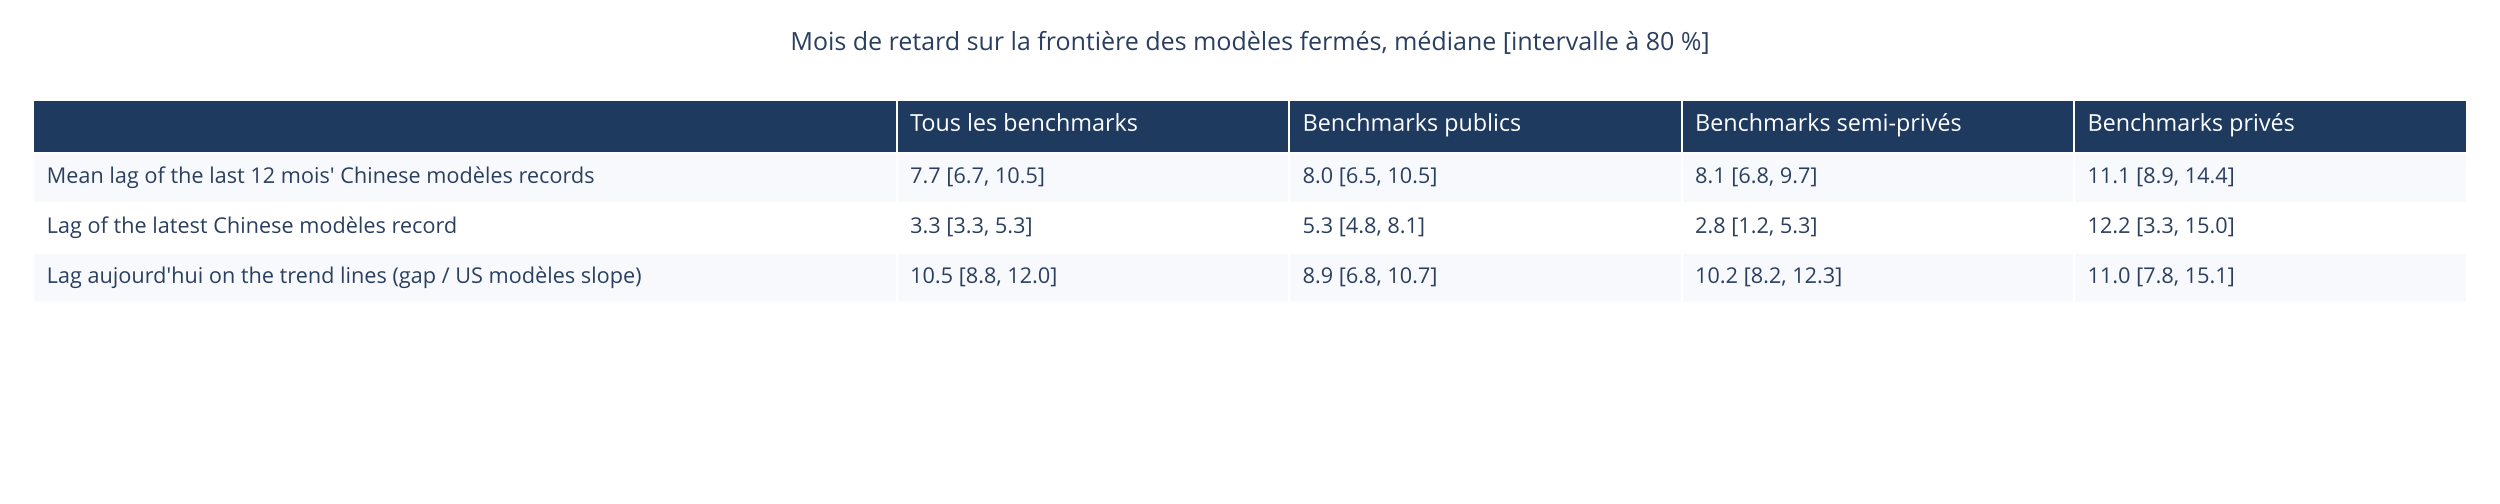
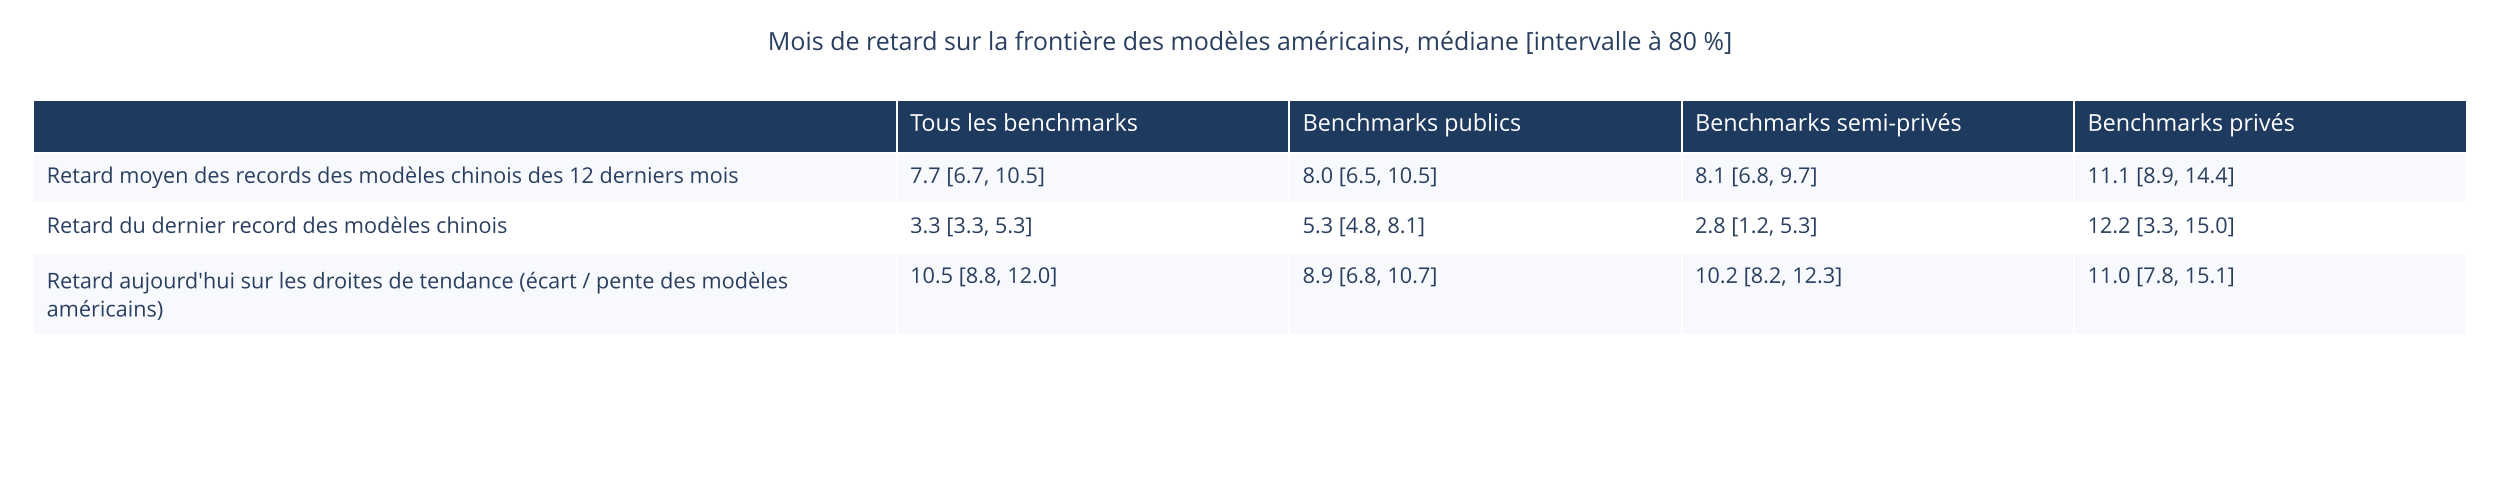
<svg xmlns="http://www.w3.org/2000/svg" class="main-svg" width="1500" height="302" style="" viewBox="0 0 1500 302">
  <rect x="0" y="0" width="1500" height="302" style="fill: rgb(255, 255, 255); fill-opacity: 1;" />
-   <defs id="defs-bbb785">
+   <defs id="defs-fd09d3">
    <g class="clips" />
    <g class="gradients" />
    <g class="patterns" />
  </defs>
  <g class="bglayer" />
  <g class="layer-below">
    <g class="imagelayer" />
    <g class="shapelayer" />
  </g>
  <g class="cartesianlayer" />
  <g class="polarlayer" />
  <g class="smithlayer" />
  <g class="ternarylayer" />
  <g class="geolayer" />
  <g class="funnelarealayer" />
  <g class="pielayer" />
  <g class="iciclelayer" />
  <g class="treemaplayer" />
  <g class="sunburstlayer" />
  <g class="glimages" />
  <g class="table" overflow="visible" width="1500" height="302" transform="" style="box-sizing: content-box; position: absolute; left: 0px; overflow: visible; shape-rendering: crispedges; pointer-events: all;">
-     <g class="table-control-view" transform="translate(20,60)" clip-path="url(#clipbbb785_scrollAreaBottomClip_447c3ctrue)" style="box-sizing: content-box;">
+     <g class="table-control-view" transform="translate(20,60)" clip-path="url(#clipfd09d3_scrollAreaBottomClip_49b5b6true)" style="box-sizing: content-box;">
      <rect class="scroll-background" fill="none" width="1460" height="232" />
-       <g class="y-column" transform="" clip-path="url(#clipbbb785_columnBoundaryClippath_447c3ctrue_0)">
+       <g class="y-column" transform="" clip-path="url(#clipfd09d3_columnBoundaryClippath_49b5b6true_0)">
        <g class="column-block" id="cells1" transform="" style="cursor: default;">
          <g class="column-cells">
            <g class="column-cell" transform="translate(0,32)">
              <rect class="cell-rect" width="518.065" stroke-width="1" style="stroke: rgb(255, 255, 255); stroke-opacity: 1; fill: rgb(247, 249, 252); fill-opacity: 1;" height="30" />
              <g class="cell-text-holder" transform="translate(8,8)" text-anchor="start" style="shape-rendering: geometricprecision;">
-                 <text class="cell-text" dy="0.75em" x="0" y="0" style="cursor: auto; font-family: 'Open Sans', verdana, arial, sans-serif; font-size: 13px; fill: rgb(42, 63, 95); fill-opacity: 1; white-space: pre;">Mean lag of the last 12 mois' Chinese modèles records</text>
+                 <text class="cell-text" dy="0.75em" x="0" y="0" style="cursor: auto; font-family: 'Open Sans', verdana, arial, sans-serif; font-size: 13px; fill: rgb(42, 63, 95); fill-opacity: 1; white-space: pre;">Retard moyen des records des modèles chinois des 12 derniers mois</text>
              </g>
            </g>
            <g class="column-cell" transform="translate(0,62)">
              <rect class="cell-rect" width="518.065" stroke-width="1" style="stroke: rgb(255, 255, 255); stroke-opacity: 1; fill: rgb(255, 255, 255); fill-opacity: 1;" height="30" />
              <g class="cell-text-holder" transform="translate(8,8)" text-anchor="start" style="shape-rendering: geometricprecision;">
-                 <text class="cell-text" dy="0.75em" x="0" y="0" style="cursor: auto; font-family: 'Open Sans', verdana, arial, sans-serif; font-size: 13px; fill: rgb(42, 63, 95); fill-opacity: 1; white-space: pre;">Lag of the latest Chinese modèles record</text>
-               </g>
-             </g>
-             <g class="column-cell" transform="translate(0,92)">
-               <rect class="cell-rect" width="518.065" stroke-width="1" style="stroke: rgb(255, 255, 255); stroke-opacity: 1; fill: rgb(247, 249, 252); fill-opacity: 1;" height="30" />
-               <g class="cell-text-holder" transform="translate(8,8)" text-anchor="start" style="shape-rendering: geometricprecision;">
-                 <text class="cell-text" dy="0.75em" x="0" y="0" style="cursor: auto; font-family: 'Open Sans', verdana, arial, sans-serif; font-size: 13px; fill: rgb(42, 63, 95); fill-opacity: 1; white-space: pre;">Lag aujourd'hui on the trend lines (gap / US modèles slope)</text>
+                 <text class="cell-text" dy="0.75em" x="0" y="0" style="cursor: auto; font-family: 'Open Sans', verdana, arial, sans-serif; font-size: 13px; fill: rgb(42, 63, 95); fill-opacity: 1; white-space: pre;">Retard du dernier record des modèles chinois</text>
+               </g>
+             </g>
+             <g class="column-cell" transform="translate(0,92)">
+               <rect class="cell-rect" width="518.065" stroke-width="1" style="stroke: rgb(255, 255, 255); stroke-opacity: 1; fill: rgb(247, 249, 252); fill-opacity: 1;" height="48.9" />
+               <g class="cell-text-holder" transform="translate(8,21)" style="shape-rendering: geometricprecision;">
+                 <text class="cell-text" dy="0" x="0" y="0" style="cursor: auto; font-family: 'Open Sans', verdana, arial, sans-serif; font-size: 13px; fill: rgb(42, 63, 95); fill-opacity: 1; white-space: pre;">
+                   <tspan class="line" dy="0em" x="0" y="0">Retard aujourd'hui sur les droites de tendance (écart / pente des modèles</tspan>
+                   <tspan class="line" dy="1.3em" x="0" y="0">américains)</tspan>
+                 </text>
              </g>
            </g>
          </g>
        </g>
        <g class="column-block" id="cells2" transform="" style="cursor: default;">
          <g class="column-cells" />
        </g>
        <g class="column-block" id="header" style="cursor: ew-resize;">
          <g class="column-cells">
            <g class="column-cell" transform="">
              <rect class="cell-rect" width="518.065" stroke-width="1" style="stroke: rgb(255, 255, 255); stroke-opacity: 1; fill: rgb(31, 58, 95); fill-opacity: 1;" height="32" />
              <g class="cell-text-holder" transform="translate(8,8)" text-anchor="start" style="shape-rendering: geometricprecision;">
                <text class="cell-text" dy="0.75em" style="cursor: auto; font-family: 'Open Sans', verdana, arial, sans-serif; font-size: 14px; fill: rgb(255, 255, 255); fill-opacity: 1;" />
              </g>
            </g>
          </g>
        </g>
        <g class="column-boundary" />
-         <clipPath class="column-boundary-clippath" id="clipbbb785_columnBoundaryClippath_447c3ctrue_0">
+         <clipPath class="column-boundary-clippath" id="clipfd09d3_columnBoundaryClippath_49b5b6true_0">
          <rect class="column-boundary-rect" fill="none" width="520.065" height="239" x="-1" y="-1" />
        </clipPath>
      </g>
-       <g class="y-column" transform="translate(518.0645,0)" clip-path="url(#clipbbb785_columnBoundaryClippath_447c3ctrue_1)">
+       <g class="y-column" transform="translate(518.0645,0)" clip-path="url(#clipfd09d3_columnBoundaryClippath_49b5b6true_1)">
        <g class="column-block" id="cells1" transform="" style="cursor: default;">
          <g class="column-cells">
            <g class="column-cell" transform="translate(0,32)">
              <rect class="cell-rect" width="235.484" stroke-width="1" style="stroke: rgb(255, 255, 255); stroke-opacity: 1; fill: rgb(247, 249, 252); fill-opacity: 1;" height="30" />
              <g class="cell-text-holder" transform="translate(8,8)" text-anchor="start" style="shape-rendering: geometricprecision;">
                <text class="cell-text" dy="0.75em" x="0" y="0" style="cursor: auto; font-family: 'Open Sans', verdana, arial, sans-serif; font-size: 13px; fill: rgb(42, 63, 95); fill-opacity: 1; white-space: pre;">7.7 [6.7, 10.5]</text>
              </g>
            </g>
            <g class="column-cell" transform="translate(0,62)">
              <rect class="cell-rect" width="235.484" stroke-width="1" style="stroke: rgb(255, 255, 255); stroke-opacity: 1; fill: rgb(255, 255, 255); fill-opacity: 1;" height="30" />
              <g class="cell-text-holder" transform="translate(8,8)" text-anchor="start" style="shape-rendering: geometricprecision;">
                <text class="cell-text" dy="0.75em" x="0" y="0" style="cursor: auto; font-family: 'Open Sans', verdana, arial, sans-serif; font-size: 13px; fill: rgb(42, 63, 95); fill-opacity: 1; white-space: pre;">3.3 [3.3, 5.3]</text>
              </g>
            </g>
            <g class="column-cell" transform="translate(0,92)">
-               <rect class="cell-rect" width="235.484" stroke-width="1" style="stroke: rgb(255, 255, 255); stroke-opacity: 1; fill: rgb(247, 249, 252); fill-opacity: 1;" height="30" />
+               <rect class="cell-rect" width="235.484" stroke-width="1" style="stroke: rgb(255, 255, 255); stroke-opacity: 1; fill: rgb(247, 249, 252); fill-opacity: 1;" height="48.9" />
              <g class="cell-text-holder" transform="translate(8,8)" text-anchor="start" style="shape-rendering: geometricprecision;">
                <text class="cell-text" dy="0.75em" x="0" y="0" style="cursor: auto; font-family: 'Open Sans', verdana, arial, sans-serif; font-size: 13px; fill: rgb(42, 63, 95); fill-opacity: 1; white-space: pre;">10.5 [8.8, 12.0]</text>
              </g>
            </g>
          </g>
        </g>
        <g class="column-block" id="cells2" transform="" style="cursor: default;">
          <g class="column-cells" />
        </g>
        <g class="column-block" id="header" style="cursor: ew-resize;">
          <g class="column-cells">
            <g class="column-cell" transform="">
              <rect class="cell-rect" width="235.484" stroke-width="1" style="stroke: rgb(255, 255, 255); stroke-opacity: 1; fill: rgb(31, 58, 95); fill-opacity: 1;" height="32" />
              <g class="cell-text-holder" transform="translate(8,8)" text-anchor="start" style="shape-rendering: geometricprecision;">
                <text class="cell-text" dy="0.75em" x="0" y="0" style="cursor: auto; font-family: 'Open Sans', verdana, arial, sans-serif; font-size: 14px; fill: rgb(255, 255, 255); fill-opacity: 1; white-space: pre;">Tous les benchmarks</text>
              </g>
            </g>
          </g>
        </g>
        <g class="column-boundary" />
-         <clipPath class="column-boundary-clippath" id="clipbbb785_columnBoundaryClippath_447c3ctrue_1">
-           <rect class="column-boundary-rect" fill="none" width="237.484" height="239" x="-1" y="-1" />
-         </clipPath>
-       </g>
-       <g class="y-column" transform="translate(753.5484,0)" clip-path="url(#clipbbb785_columnBoundaryClippath_447c3ctrue_2)">
+         <clipPath class="column-boundary-clippath" id="clipfd09d3_columnBoundaryClippath_49b5b6true_1">
+           <rect class="column-boundary-rect" fill="none" width="237.484" height="239" x="-1" y="-1" />
+         </clipPath>
+       </g>
+       <g class="y-column" transform="translate(753.5484,0)" clip-path="url(#clipfd09d3_columnBoundaryClippath_49b5b6true_2)">
        <g class="column-block" id="cells1" transform="" style="cursor: default;">
          <g class="column-cells">
            <g class="column-cell" transform="translate(0,32)">
              <rect class="cell-rect" width="235.484" stroke-width="1" style="stroke: rgb(255, 255, 255); stroke-opacity: 1; fill: rgb(247, 249, 252); fill-opacity: 1;" height="30" />
              <g class="cell-text-holder" transform="translate(8,8)" text-anchor="start" style="shape-rendering: geometricprecision;">
                <text class="cell-text" dy="0.75em" x="0" y="0" style="cursor: auto; font-family: 'Open Sans', verdana, arial, sans-serif; font-size: 13px; fill: rgb(42, 63, 95); fill-opacity: 1; white-space: pre;">8.0 [6.5, 10.5]</text>
              </g>
            </g>
            <g class="column-cell" transform="translate(0,62)">
              <rect class="cell-rect" width="235.484" stroke-width="1" style="stroke: rgb(255, 255, 255); stroke-opacity: 1; fill: rgb(255, 255, 255); fill-opacity: 1;" height="30" />
              <g class="cell-text-holder" transform="translate(8,8)" text-anchor="start" style="shape-rendering: geometricprecision;">
                <text class="cell-text" dy="0.75em" x="0" y="0" style="cursor: auto; font-family: 'Open Sans', verdana, arial, sans-serif; font-size: 13px; fill: rgb(42, 63, 95); fill-opacity: 1; white-space: pre;">5.3 [4.8, 8.1]</text>
              </g>
            </g>
            <g class="column-cell" transform="translate(0,92)">
-               <rect class="cell-rect" width="235.484" stroke-width="1" style="stroke: rgb(255, 255, 255); stroke-opacity: 1; fill: rgb(247, 249, 252); fill-opacity: 1;" height="30" />
+               <rect class="cell-rect" width="235.484" stroke-width="1" style="stroke: rgb(255, 255, 255); stroke-opacity: 1; fill: rgb(247, 249, 252); fill-opacity: 1;" height="48.9" />
              <g class="cell-text-holder" transform="translate(8,8)" text-anchor="start" style="shape-rendering: geometricprecision;">
                <text class="cell-text" dy="0.75em" x="0" y="0" style="cursor: auto; font-family: 'Open Sans', verdana, arial, sans-serif; font-size: 13px; fill: rgb(42, 63, 95); fill-opacity: 1; white-space: pre;">8.9 [6.8, 10.7]</text>
              </g>
            </g>
          </g>
        </g>
        <g class="column-block" id="cells2" transform="" style="cursor: default;">
          <g class="column-cells" />
        </g>
        <g class="column-block" id="header" style="cursor: ew-resize;">
          <g class="column-cells">
            <g class="column-cell" transform="">
              <rect class="cell-rect" width="235.484" stroke-width="1" style="stroke: rgb(255, 255, 255); stroke-opacity: 1; fill: rgb(31, 58, 95); fill-opacity: 1;" height="32" />
              <g class="cell-text-holder" transform="translate(8,8)" text-anchor="start" style="shape-rendering: geometricprecision;">
                <text class="cell-text" dy="0.75em" x="0" y="0" style="cursor: auto; font-family: 'Open Sans', verdana, arial, sans-serif; font-size: 14px; fill: rgb(255, 255, 255); fill-opacity: 1; white-space: pre;">Benchmarks publics</text>
              </g>
            </g>
          </g>
        </g>
        <g class="column-boundary" />
-         <clipPath class="column-boundary-clippath" id="clipbbb785_columnBoundaryClippath_447c3ctrue_2">
-           <rect class="column-boundary-rect" fill="none" width="237.484" height="239" x="-1" y="-1" />
-         </clipPath>
-       </g>
-       <g class="y-column" transform="translate(989.0323,0)" clip-path="url(#clipbbb785_columnBoundaryClippath_447c3ctrue_3)">
+         <clipPath class="column-boundary-clippath" id="clipfd09d3_columnBoundaryClippath_49b5b6true_2">
+           <rect class="column-boundary-rect" fill="none" width="237.484" height="239" x="-1" y="-1" />
+         </clipPath>
+       </g>
+       <g class="y-column" transform="translate(989.0323,0)" clip-path="url(#clipfd09d3_columnBoundaryClippath_49b5b6true_3)">
        <g class="column-block" id="cells1" transform="" style="cursor: default;">
          <g class="column-cells">
            <g class="column-cell" transform="translate(0,32)">
              <rect class="cell-rect" width="235.484" stroke-width="1" style="stroke: rgb(255, 255, 255); stroke-opacity: 1; fill: rgb(247, 249, 252); fill-opacity: 1;" height="30" />
              <g class="cell-text-holder" transform="translate(8,8)" text-anchor="start" style="shape-rendering: geometricprecision;">
                <text class="cell-text" dy="0.75em" x="0" y="0" style="cursor: auto; font-family: 'Open Sans', verdana, arial, sans-serif; font-size: 13px; fill: rgb(42, 63, 95); fill-opacity: 1; white-space: pre;">8.1 [6.8, 9.7]</text>
              </g>
            </g>
            <g class="column-cell" transform="translate(0,62)">
              <rect class="cell-rect" width="235.484" stroke-width="1" style="stroke: rgb(255, 255, 255); stroke-opacity: 1; fill: rgb(255, 255, 255); fill-opacity: 1;" height="30" />
              <g class="cell-text-holder" transform="translate(8,8)" text-anchor="start" style="shape-rendering: geometricprecision;">
                <text class="cell-text" dy="0.75em" x="0" y="0" style="cursor: auto; font-family: 'Open Sans', verdana, arial, sans-serif; font-size: 13px; fill: rgb(42, 63, 95); fill-opacity: 1; white-space: pre;">2.8 [1.2, 5.3]</text>
              </g>
            </g>
            <g class="column-cell" transform="translate(0,92)">
-               <rect class="cell-rect" width="235.484" stroke-width="1" style="stroke: rgb(255, 255, 255); stroke-opacity: 1; fill: rgb(247, 249, 252); fill-opacity: 1;" height="30" />
+               <rect class="cell-rect" width="235.484" stroke-width="1" style="stroke: rgb(255, 255, 255); stroke-opacity: 1; fill: rgb(247, 249, 252); fill-opacity: 1;" height="48.9" />
              <g class="cell-text-holder" transform="translate(8,8)" text-anchor="start" style="shape-rendering: geometricprecision;">
                <text class="cell-text" dy="0.75em" x="0" y="0" style="cursor: auto; font-family: 'Open Sans', verdana, arial, sans-serif; font-size: 13px; fill: rgb(42, 63, 95); fill-opacity: 1; white-space: pre;">10.2 [8.2, 12.3]</text>
              </g>
            </g>
          </g>
        </g>
        <g class="column-block" id="cells2" transform="" style="cursor: default;">
          <g class="column-cells" />
        </g>
        <g class="column-block" id="header" style="cursor: ew-resize;">
          <g class="column-cells">
            <g class="column-cell" transform="">
              <rect class="cell-rect" width="235.484" stroke-width="1" style="stroke: rgb(255, 255, 255); stroke-opacity: 1; fill: rgb(31, 58, 95); fill-opacity: 1;" height="32" />
              <g class="cell-text-holder" transform="translate(8,8)" text-anchor="start" style="shape-rendering: geometricprecision;">
                <text class="cell-text" dy="0.75em" x="0" y="0" style="cursor: auto; font-family: 'Open Sans', verdana, arial, sans-serif; font-size: 14px; fill: rgb(255, 255, 255); fill-opacity: 1; white-space: pre;">Benchmarks semi-privés</text>
              </g>
            </g>
          </g>
        </g>
        <g class="column-boundary" />
-         <clipPath class="column-boundary-clippath" id="clipbbb785_columnBoundaryClippath_447c3ctrue_3">
-           <rect class="column-boundary-rect" fill="none" width="237.484" height="239" x="-1" y="-1" />
-         </clipPath>
-       </g>
-       <g class="y-column" transform="translate(1224.516,0)" clip-path="url(#clipbbb785_columnBoundaryClippath_447c3ctrue_4)">
+         <clipPath class="column-boundary-clippath" id="clipfd09d3_columnBoundaryClippath_49b5b6true_3">
+           <rect class="column-boundary-rect" fill="none" width="237.484" height="239" x="-1" y="-1" />
+         </clipPath>
+       </g>
+       <g class="y-column" transform="translate(1224.516,0)" clip-path="url(#clipfd09d3_columnBoundaryClippath_49b5b6true_4)">
        <g class="column-block" id="cells1" transform="" style="cursor: default;">
          <g class="column-cells">
            <g class="column-cell" transform="translate(0,32)">
              <rect class="cell-rect" width="235.484" stroke-width="1" style="stroke: rgb(255, 255, 255); stroke-opacity: 1; fill: rgb(247, 249, 252); fill-opacity: 1;" height="30" />
              <g class="cell-text-holder" transform="translate(8,8)" text-anchor="start" style="shape-rendering: geometricprecision;">
                <text class="cell-text" dy="0.75em" x="0" y="0" style="cursor: auto; font-family: 'Open Sans', verdana, arial, sans-serif; font-size: 13px; fill: rgb(42, 63, 95); fill-opacity: 1; white-space: pre;">11.1 [8.9, 14.4]</text>
              </g>
            </g>
            <g class="column-cell" transform="translate(0,62)">
              <rect class="cell-rect" width="235.484" stroke-width="1" style="stroke: rgb(255, 255, 255); stroke-opacity: 1; fill: rgb(255, 255, 255); fill-opacity: 1;" height="30" />
              <g class="cell-text-holder" transform="translate(8,8)" text-anchor="start" style="shape-rendering: geometricprecision;">
                <text class="cell-text" dy="0.75em" x="0" y="0" style="cursor: auto; font-family: 'Open Sans', verdana, arial, sans-serif; font-size: 13px; fill: rgb(42, 63, 95); fill-opacity: 1; white-space: pre;">12.2 [3.3, 15.0]</text>
              </g>
            </g>
            <g class="column-cell" transform="translate(0,92)">
-               <rect class="cell-rect" width="235.484" stroke-width="1" style="stroke: rgb(255, 255, 255); stroke-opacity: 1; fill: rgb(247, 249, 252); fill-opacity: 1;" height="30" />
+               <rect class="cell-rect" width="235.484" stroke-width="1" style="stroke: rgb(255, 255, 255); stroke-opacity: 1; fill: rgb(247, 249, 252); fill-opacity: 1;" height="48.9" />
              <g class="cell-text-holder" transform="translate(8,8)" text-anchor="start" style="shape-rendering: geometricprecision;">
                <text class="cell-text" dy="0.75em" x="0" y="0" style="cursor: auto; font-family: 'Open Sans', verdana, arial, sans-serif; font-size: 13px; fill: rgb(42, 63, 95); fill-opacity: 1; white-space: pre;">11.0 [7.8, 15.1]</text>
              </g>
            </g>
          </g>
        </g>
        <g class="column-block" id="cells2" transform="" style="cursor: default;">
          <g class="column-cells" />
        </g>
        <g class="column-block" id="header" style="cursor: ew-resize;">
          <g class="column-cells">
            <g class="column-cell" transform="">
              <rect class="cell-rect" width="235.484" stroke-width="1" style="stroke: rgb(255, 255, 255); stroke-opacity: 1; fill: rgb(31, 58, 95); fill-opacity: 1;" height="32" />
              <g class="cell-text-holder" transform="translate(8,8)" text-anchor="start" style="shape-rendering: geometricprecision;">
                <text class="cell-text" dy="0.75em" x="0" y="0" style="cursor: auto; font-family: 'Open Sans', verdana, arial, sans-serif; font-size: 14px; fill: rgb(255, 255, 255); fill-opacity: 1; white-space: pre;">Benchmarks privés</text>
              </g>
            </g>
          </g>
        </g>
        <g class="column-boundary" />
-         <clipPath class="column-boundary-clippath" id="clipbbb785_columnBoundaryClippath_447c3ctrue_4">
-           <rect class="column-boundary-rect" fill="none" width="237.484" height="239" x="-1" y="-1" />
-         </clipPath>
-       </g>
-       <clipPath class="scroll-area-clip" id="clipbbb785_scrollAreaBottomClip_447c3ctrue">
+         <clipPath class="column-boundary-clippath" id="clipfd09d3_columnBoundaryClippath_49b5b6true_4">
+           <rect class="column-boundary-rect" fill="none" width="237.484" height="239" x="-1" y="-1" />
+         </clipPath>
+       </g>
+       <g class="scrollbar-kit" transform="translate(1469,32)" style="shape-rendering: geometricprecision;">
+         <g class="scrollbar">
+           <g class="scrollbar-slider" transform="" />
+         </g>
+       </g>
+       <clipPath class="scroll-area-clip" id="clipfd09d3_scrollAreaBottomClip_49b5b6true">
        <rect class="scroll-area-clip-rect" x="-45" y="-5" fill="none" width="1550" height="237" />
      </clipPath>
    </g>
  </g>
-   <defs id="topdefs-bbb785">
+   <defs id="topdefs-fd09d3">
    <g class="clips" />
  </defs>
  <g class="layer-above">
    <g class="imagelayer" />
    <g class="shapelayer" />
  </g>
  <g class="infolayer">
    <g class="g-gtitle">
-       <text class="gtitle" x="750" y="30" text-anchor="middle" dy="0em" style="opacity: 1; font-family: 'Open Sans', verdana, arial, sans-serif; font-size: 15px; fill: rgb(42, 63, 95); fill-opacity: 1; white-space: pre;">Mois de retard sur la frontière des modèles fermés, médiane [intervalle à 80 %]</text>
+       <text class="gtitle" x="750" y="30" text-anchor="middle" dy="0em" style="opacity: 1; font-family: 'Open Sans', verdana, arial, sans-serif; font-size: 15px; fill: rgb(42, 63, 95); fill-opacity: 1; white-space: pre;">Mois de retard sur la frontière des modèles américains, médiane [intervalle à 80 %]</text>
    </g>
  </g>
</svg>
